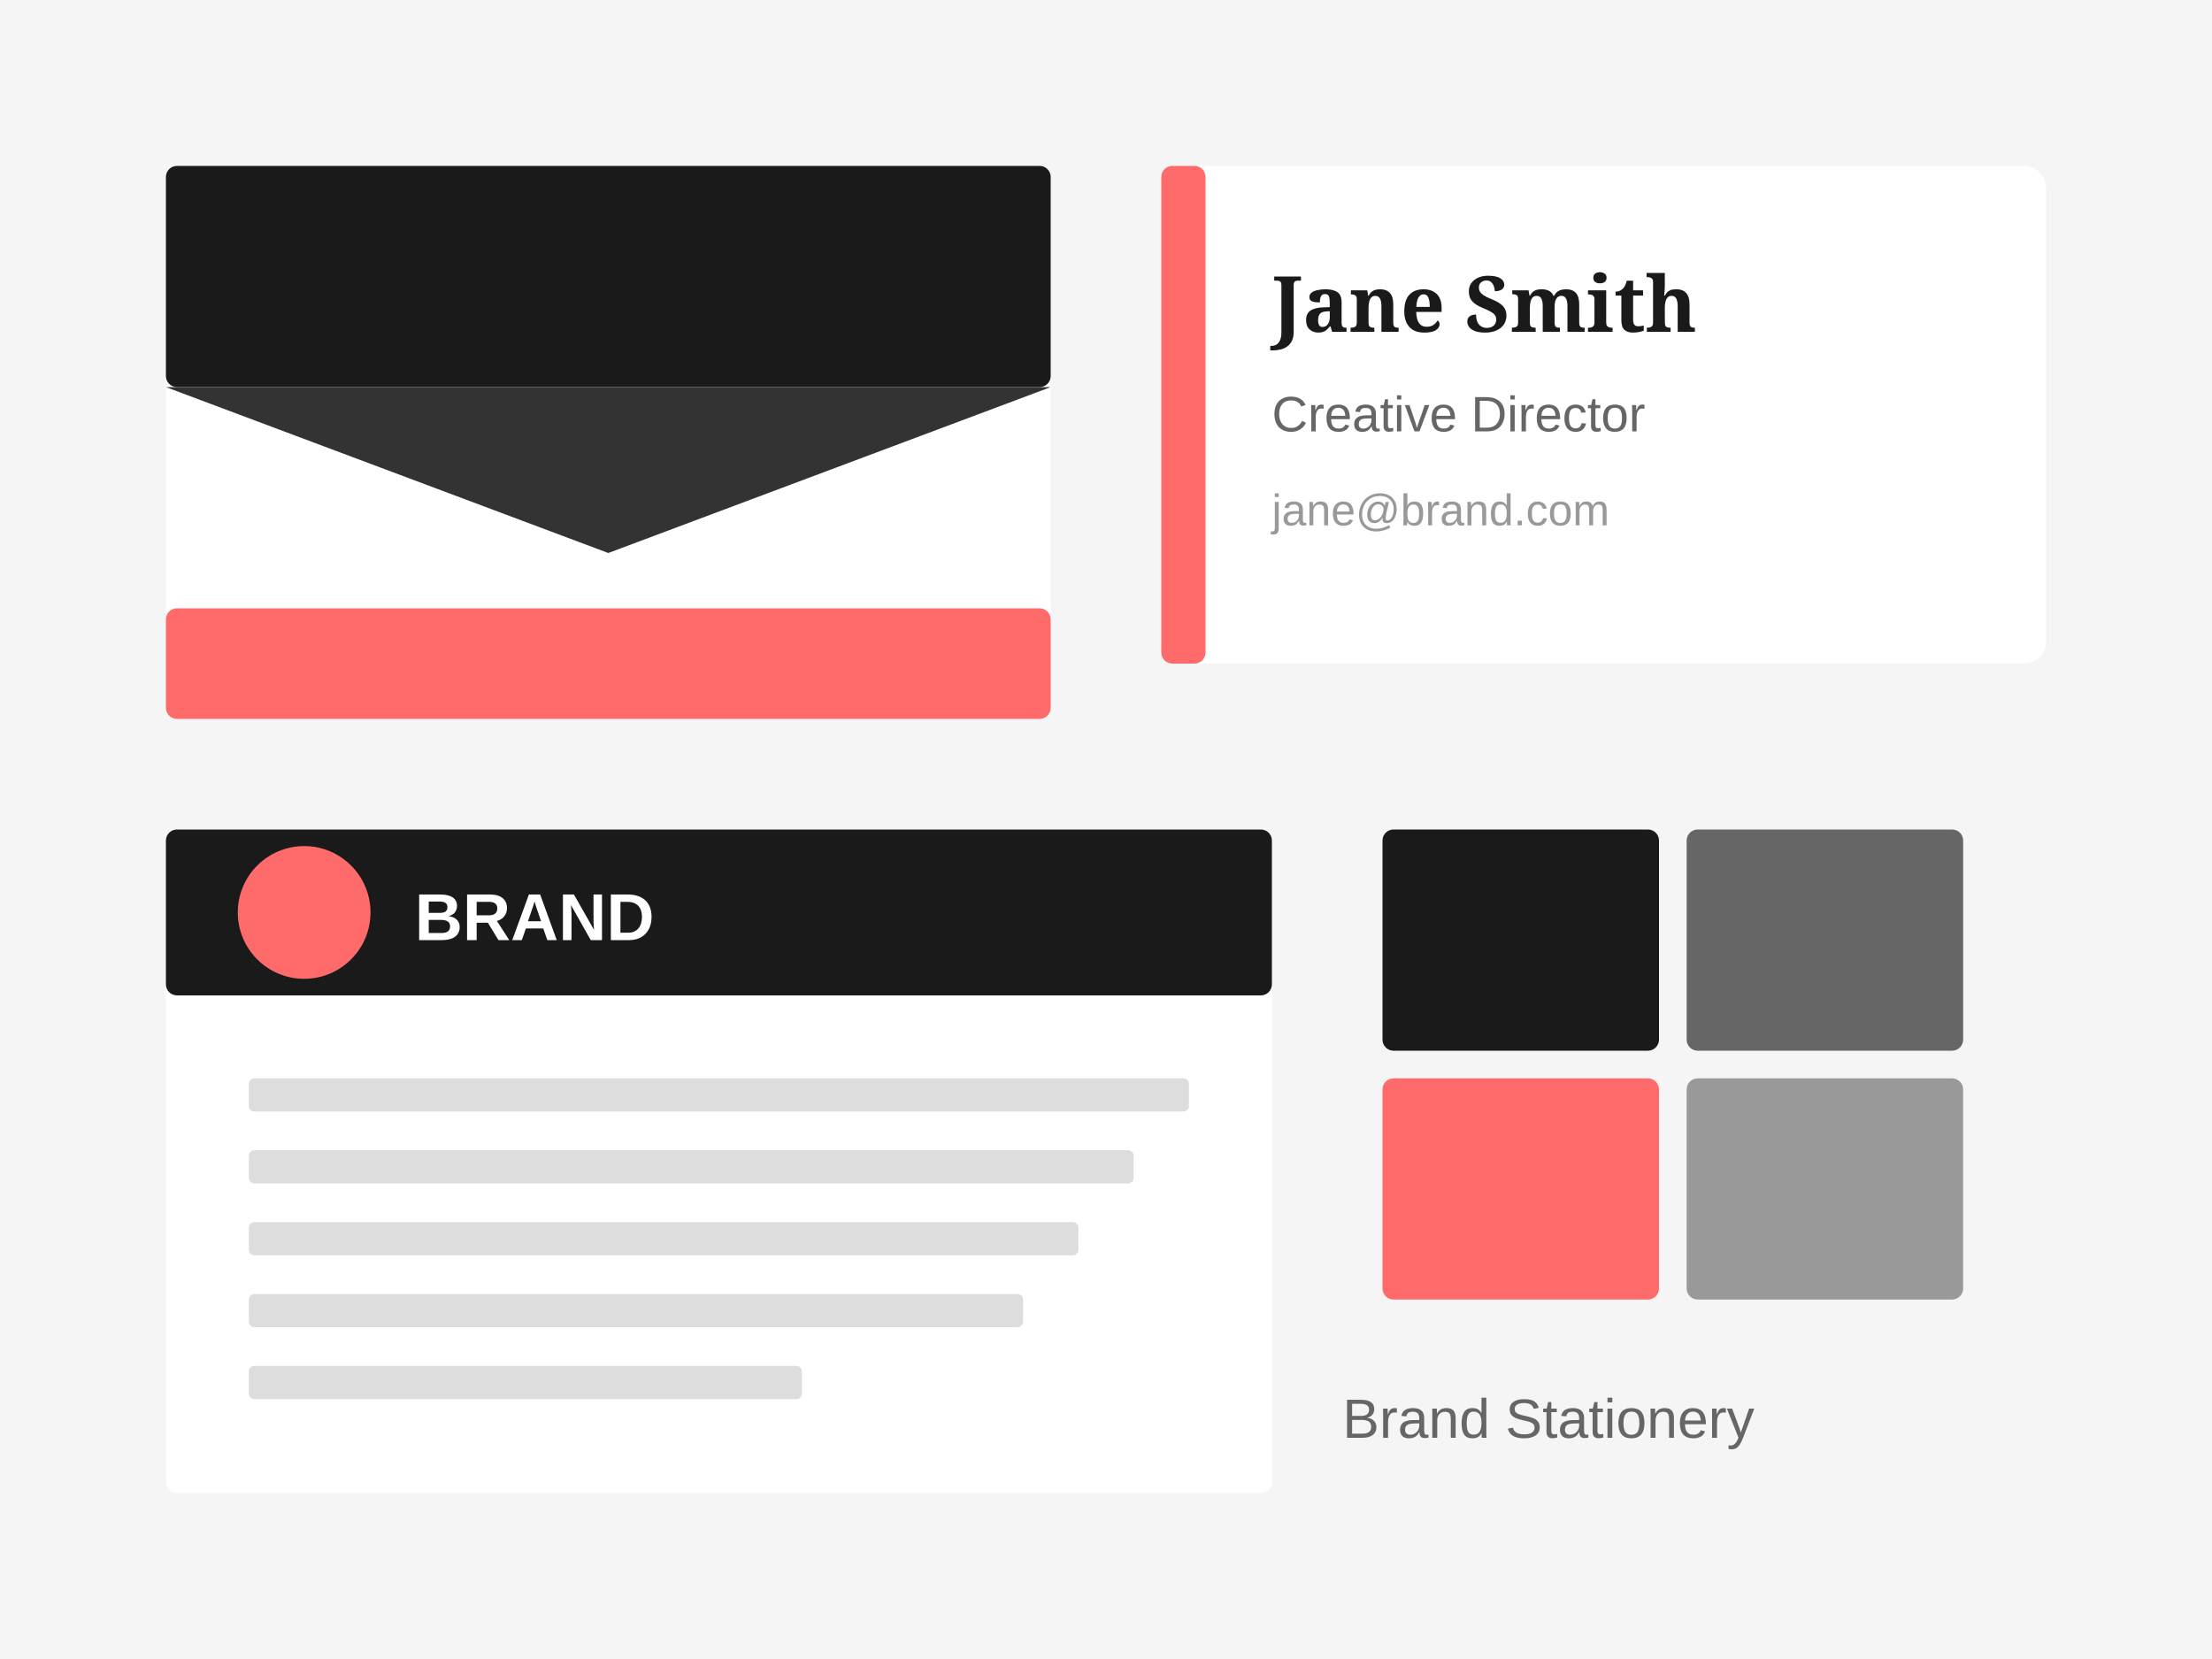
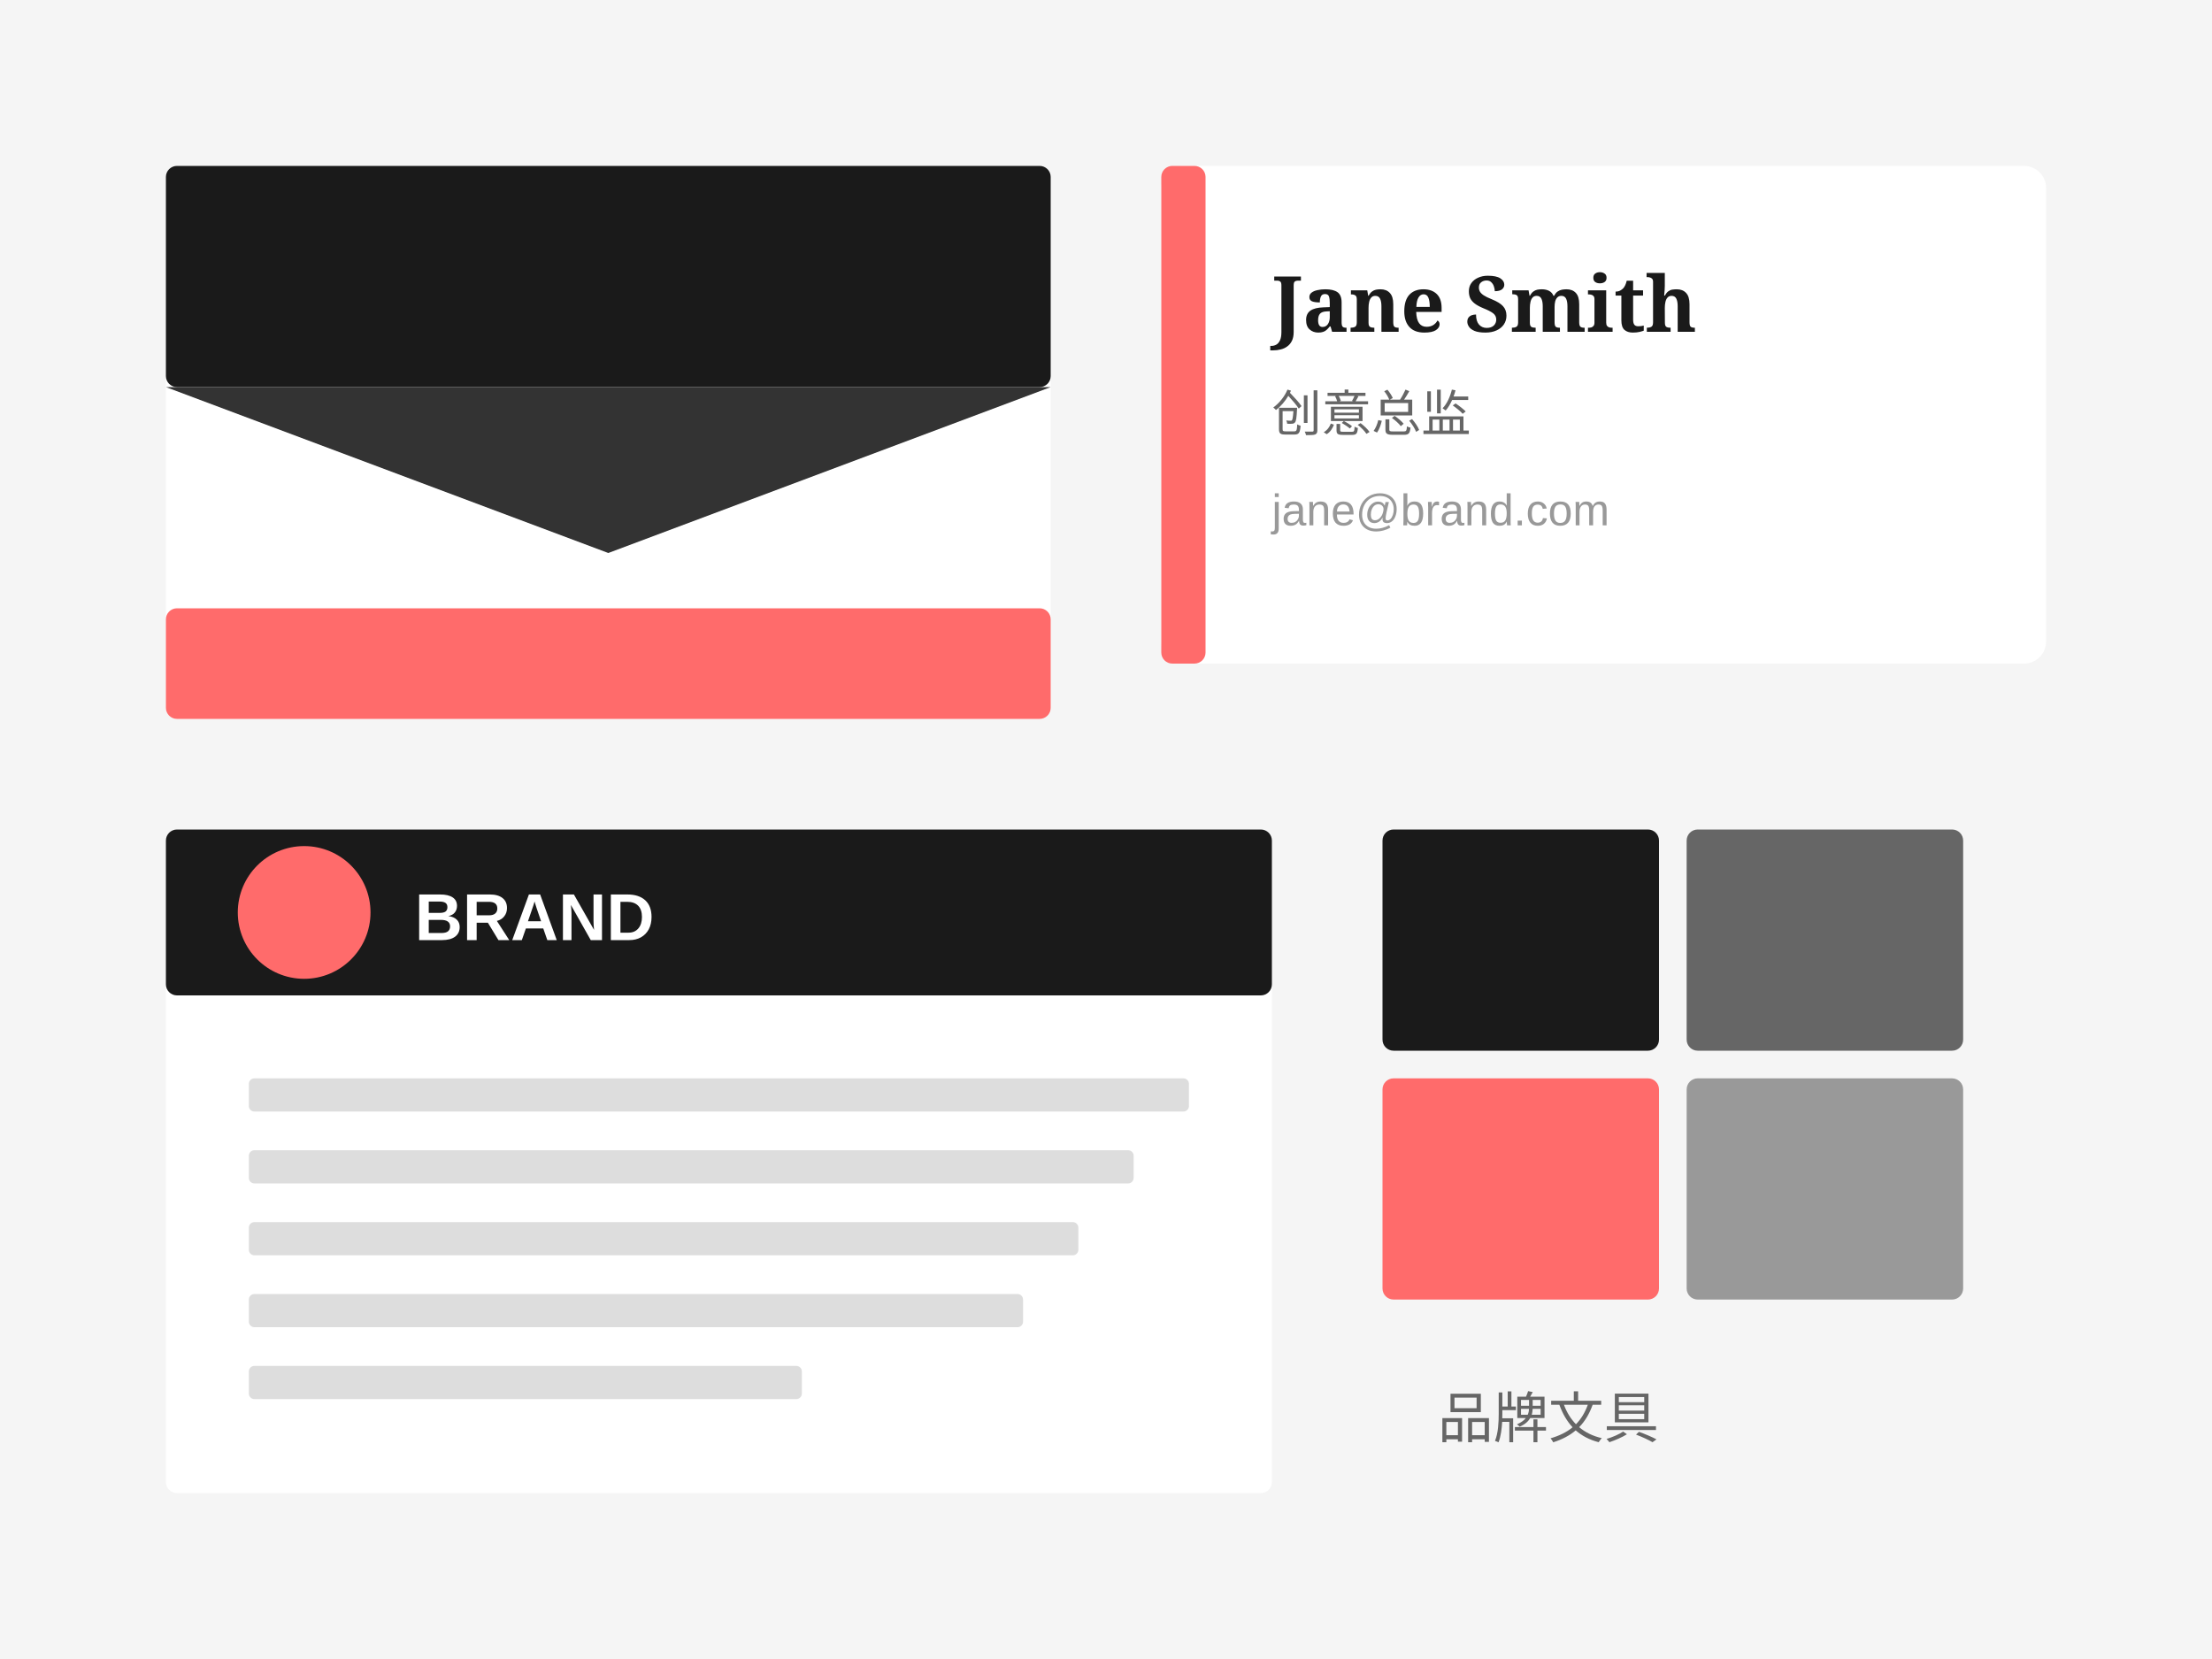
<svg xmlns="http://www.w3.org/2000/svg" viewBox="0 0 400 300">
  <rect id="background" class="background" width="400" height="300" fill="#f5f5f5" />
  <rect id="envelope" class="secondary" x="30" y="30" width="160" height="100" rx="2" fill="#ffffff" />
  <rect id="envelope-flap" class="primary" x="30" y="30" width="160" height="40" rx="2" fill="#1a1a1a" />
  <polygon id="envelope-triangle" class="primary" points="30,70 110,100 190,70" fill="#333333" />
  <rect id="envelope-stripe" class="accent" x="30" y="110" width="160" height="20" rx="2" fill="#ff6b6b" />
  <rect id="card" class="secondary" x="210" y="30" width="160" height="90" rx="4" fill="#ffffff" />
  <rect id="card-stripe" class="accent" x="210" y="30" width="8" height="90" rx="2" fill="#ff6b6b" />
  <text id="card-name" class="text" x="230" y="60" font-family="Georgia, serif" font-size="14" font-weight="bold" fill="#1a1a1a" data-fixed-color="black">Jane Smith</text>
-   <text id="card-title" class="secondary" x="230" y="78" font-family="Arial, sans-serif" font-size="9" fill="#666666" data-fixed-color="black">Creative Director</text>
+   <text id="card-title" class="secondary" x="230" y="78" font-family="Arial, sans-serif" font-size="9" fill="#666666" data-fixed-color="black">创意总监</text>
  <text id="card-contact" class="text" x="230" y="95" font-family="Arial, sans-serif" font-size="8" fill="#999999" data-fixed-color="black">jane@brand.com</text>
  <rect id="letter" class="secondary" x="30" y="150" width="200" height="120" rx="2" fill="#ffffff" />
  <rect id="letter-header" class="primary" x="30" y="150" width="200" height="30" rx="2" fill="#1a1a1a" />
  <circle id="letter-logo" class="accent" cx="55" cy="165" r="12" fill="#ff6b6b" />
  <text id="letter-brand" class="text" x="75" y="170" font-family="Arial, sans-serif" font-size="12" font-weight="bold" fill="#ffffff" data-fixed-color="black">BRAND</text>
  <rect id="letter-line-1" class="primary" x="45" y="195" width="170" height="6" rx="1" fill="#dddddd" />
  <rect id="letter-line-2" class="primary" x="45" y="208" width="160" height="6" rx="1" fill="#dddddd" />
  <rect id="letter-line-3" class="primary" x="45" y="221" width="150" height="6" rx="1" fill="#dddddd" />
  <rect id="letter-line-4" class="primary" x="45" y="234" width="140" height="6" rx="1" fill="#dddddd" />
  <rect id="letter-line-5" class="primary" x="45" y="247" width="100" height="6" rx="1" fill="#dddddd" />
  <rect id="color-1" class="primary" x="250" y="150" width="50" height="40" rx="2" fill="#1a1a1a" />
  <rect id="color-2" class="secondary" x="305" y="150" width="50" height="40" rx="2" fill="#666666" />
  <rect id="color-3" class="accent" x="250" y="195" width="50" height="40" rx="2" fill="#ff6b6b" />
  <rect id="color-4" class="text" x="305" y="195" width="50" height="40" rx="2" fill="#999999" />
-   <text id="stationery-label" class="text" x="280" y="260" text-anchor="middle" font-family="Arial, sans-serif" font-size="10" fill="#666666" data-fixed-color="black">Brand Stationery</text>
+   <text id="stationery-label" class="text" x="280" y="260" text-anchor="middle" font-family="Arial, sans-serif" font-size="10" fill="#666666" data-fixed-color="black">品牌文具</text>
</svg>
